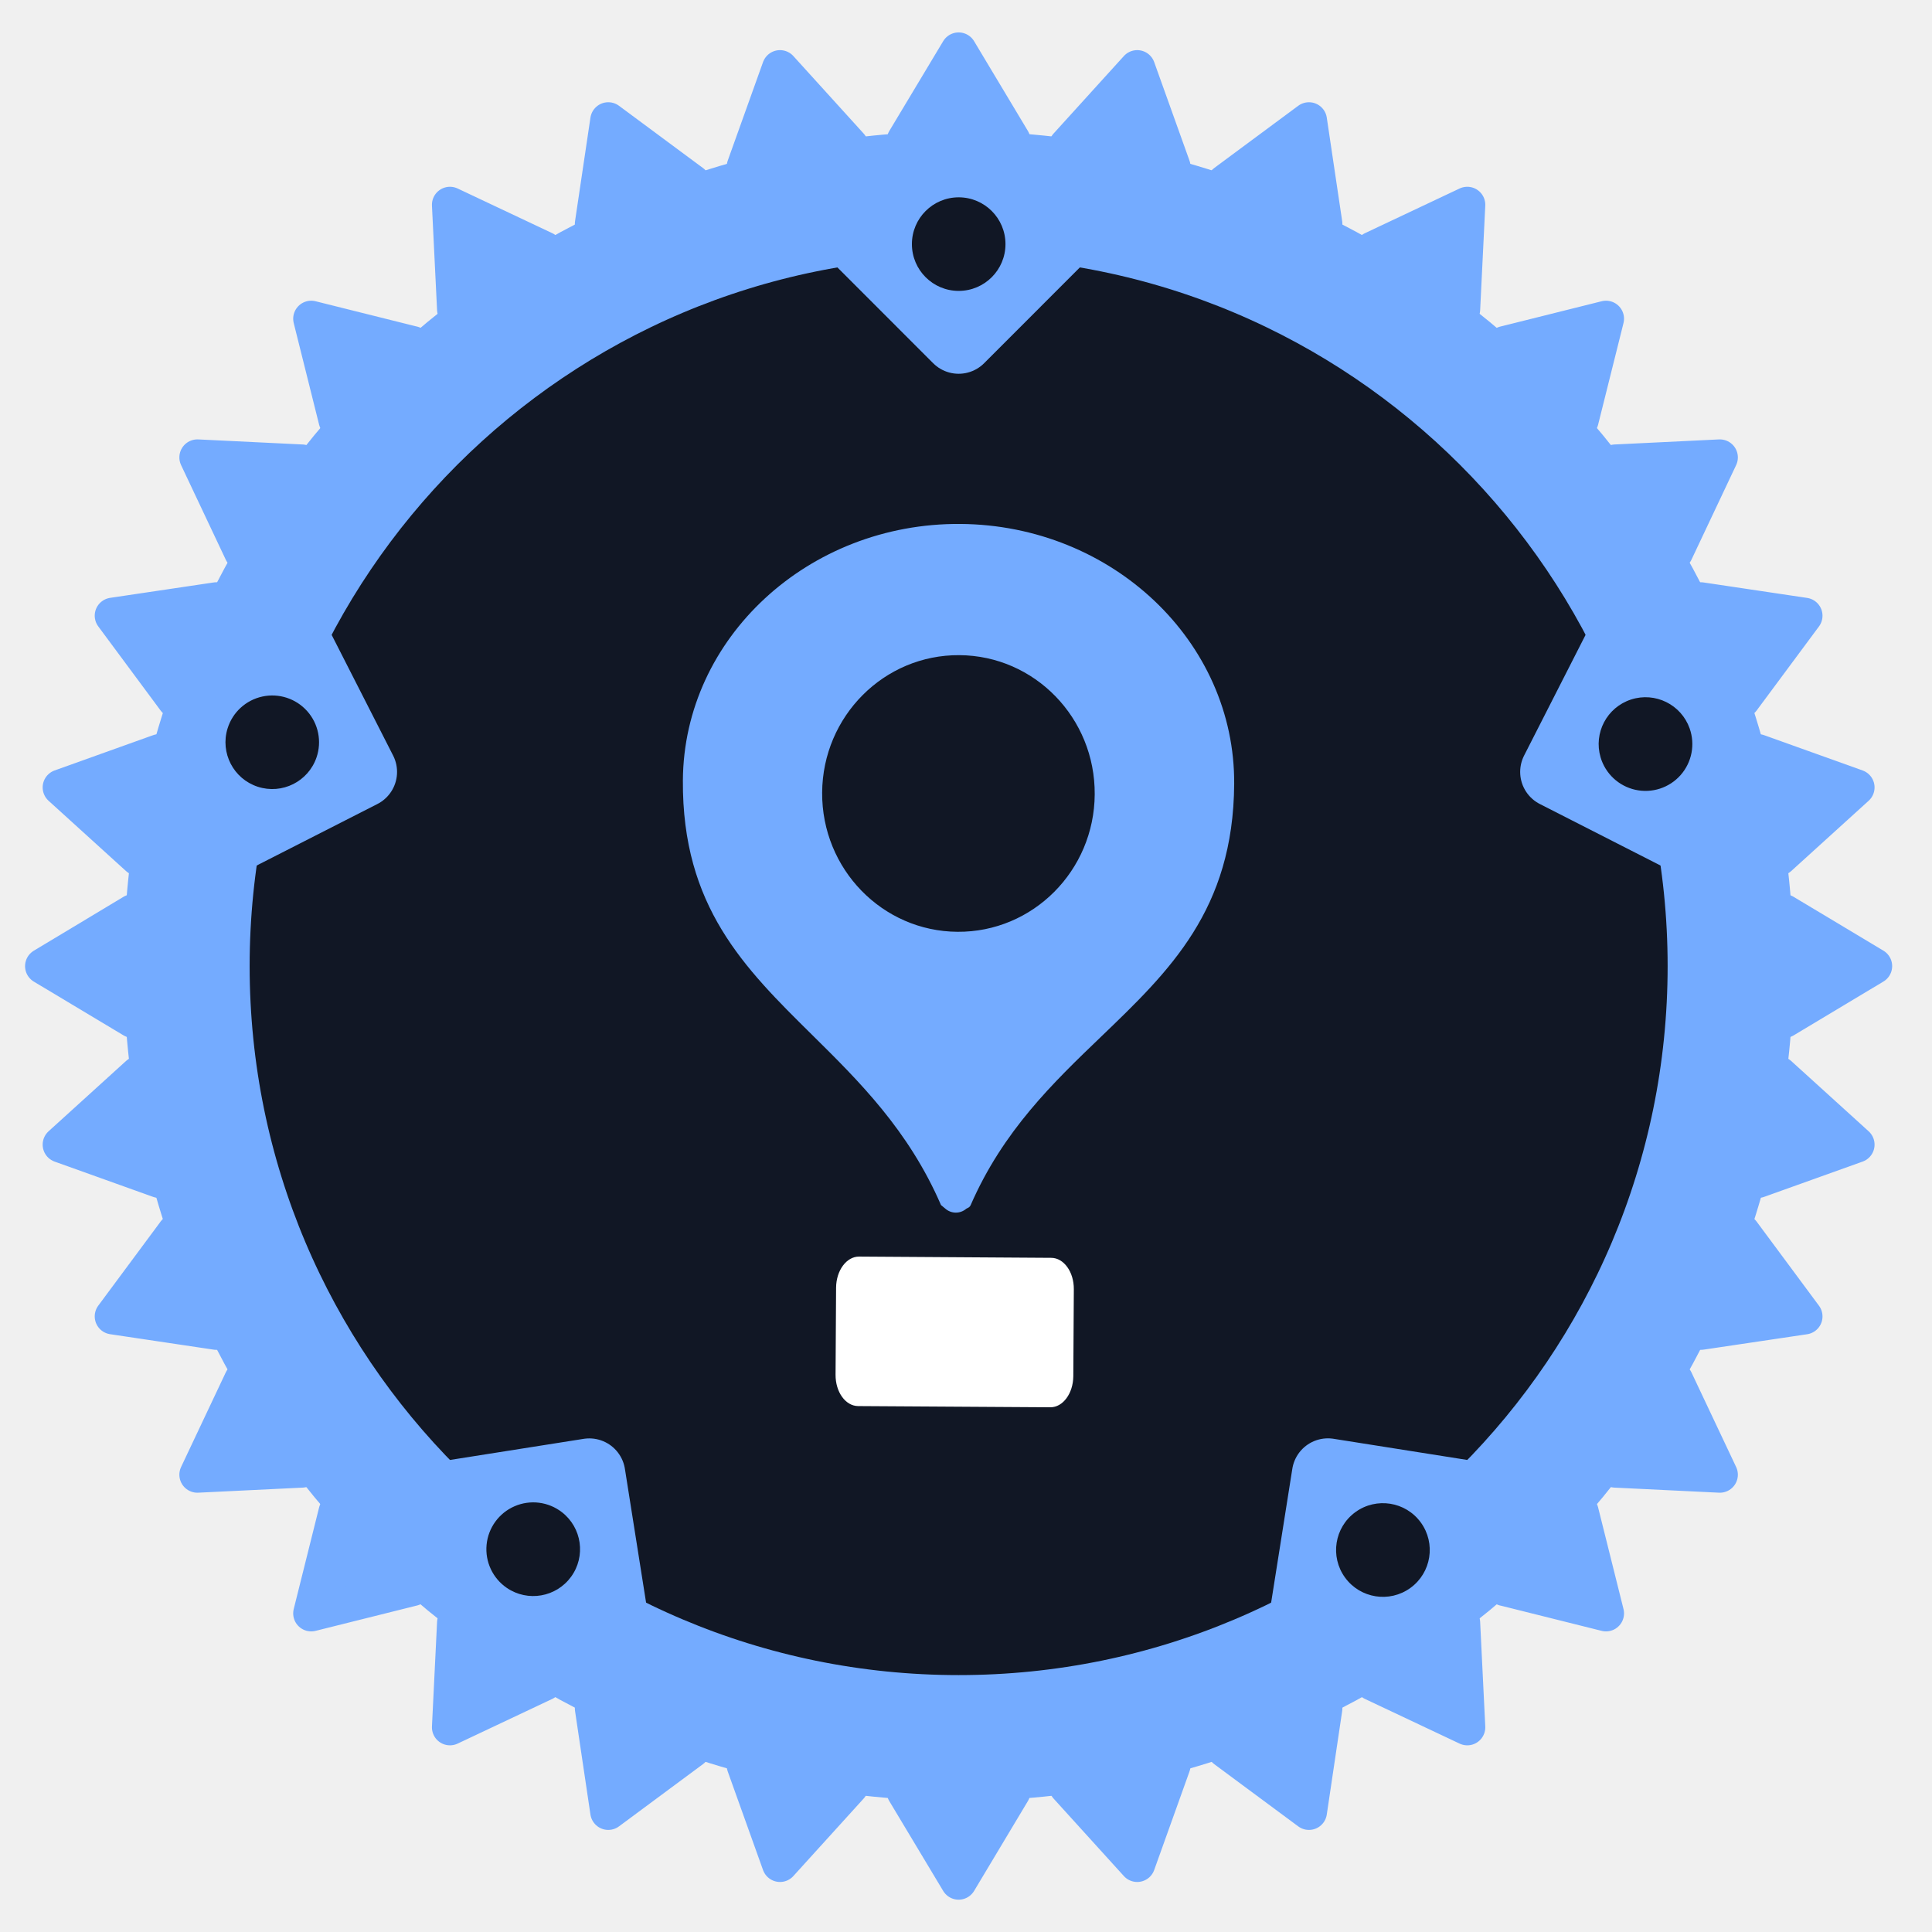
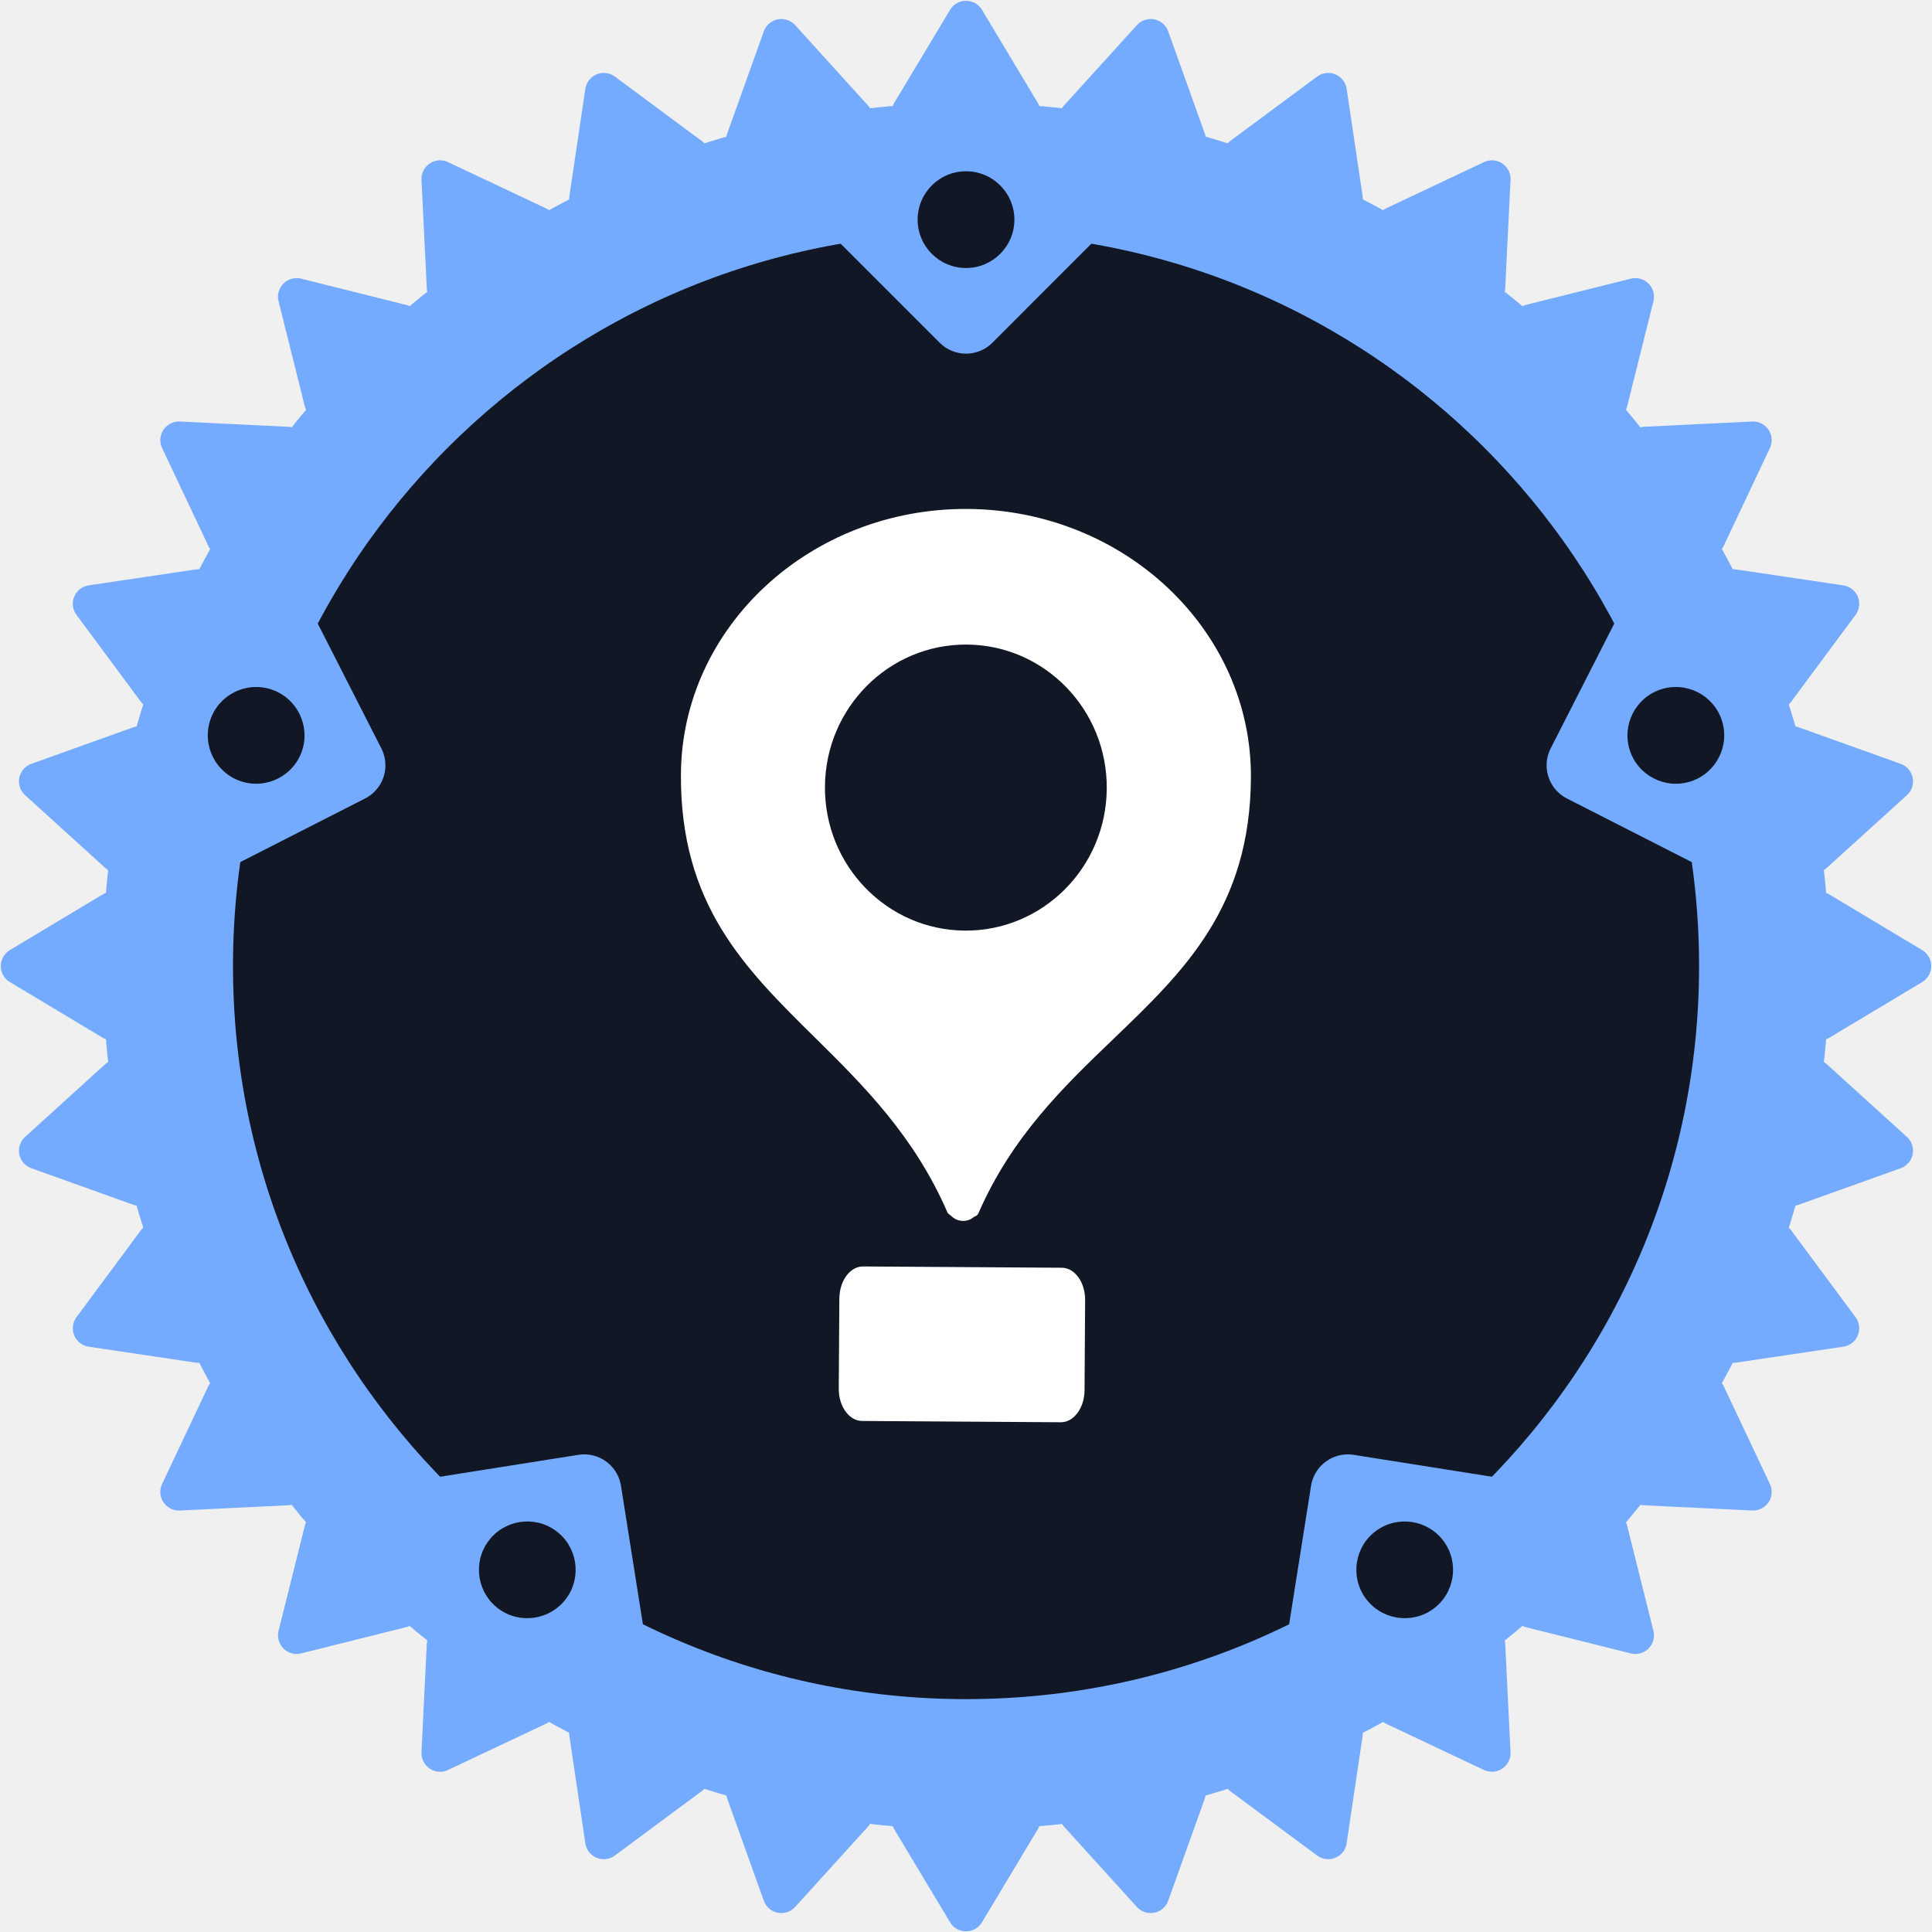
- <svg xmlns="http://www.w3.org/2000/svg" width="37" height="37" fill="none" viewBox="0 0 37 37">
-   <g clip-path="url(#a)">
-     <path fill="#111725" d="M18.359 32.545c7.757 0 14.045-6.288 14.045-14.045S26.116 4.455 18.359 4.455 4.314 10.743 4.314 18.5s6.288 14.045 14.045 14.045Z" />
-     <path stroke="#74ABFF" stroke-width="2.41" d="M18.359 33.285c8.164 0 14.783-6.619 14.783-14.783 0-8.165-6.619-14.783-14.783-14.783-8.165 0-14.783 6.618-14.783 14.783 0 8.164 6.618 14.783 14.783 14.783Z" />
-     <path fill="#74ABFF" stroke="#74ABFF" stroke-linejoin="round" stroke-width=".69" d="m34.173 19.533 1.719-1.031-1.72-1.031v2.062Zm-.505 3.064 1.887-.676-1.484-1.347-.403 2.023Zm-1.093 2.909 1.983-.295-1.194-1.611-.789 1.906Zm-1.64 2.639 2.002.097-.856-1.812-1.146 1.715Zm-2.123 2.267 1.945.486-.486-1.945-1.459 1.46Zm-2.525 1.812 1.813.856-.098-2.002-1.715 1.146Zm-2.829 1.283 1.61 1.193.295-1.983-1.905.79Zm-3.026.705 1.347 1.485.676-1.887-2.023.402Zm-3.105.104 1.032 1.72 1.03-1.72h-2.062Zm-3.065-.506.676 1.887 1.347-1.485-2.023-.402Zm-2.908-1.093.295 1.983 1.61-1.193-1.905-.79Zm-2.639-1.639-.098 2.002 1.813-.856-1.715-1.146Zm-2.269-2.125-.486 1.945 1.945-.486-1.459-1.459Zm-1.81-2.523-.856 1.812 2.002-.097-1.146-1.715ZM3.353 23.6l-1.194 1.61 1.983.296-.79-1.906Zm-.707-3.026-1.484 1.347 1.887.676-.403-2.023Zm-.102-3.104L.825 18.503l1.719 1.03v-2.061Zm.505-3.066-1.887.676 1.484 1.347.403-2.023Zm1.093-2.908-1.983.295 1.194 1.611.789-1.906Zm1.64-2.639L3.78 8.76l.856 1.812 1.146-1.715ZM7.905 6.59 5.96 6.104l.486 1.945 1.459-1.46Zm2.525-1.812-1.813-.856.098 2.002 1.715-1.146Zm2.829-1.282-1.61-1.193-.295 1.983 1.905-.79Zm3.026-.706-1.347-1.485-.676 1.887 2.023-.402Zm3.105-.104L18.359.966l-1.032 1.72h2.063Zm3.065.506-.676-1.887-1.347 1.485 2.023.402Zm2.908 1.094-.295-1.983-1.61 1.193 1.905.79Zm2.639 1.638.098-2.002-1.813.856 1.715 1.146Zm2.269 2.125.486-1.945-1.945.486 1.459 1.459Zm1.81 2.523.856-1.812-2.002.097 1.146 1.715Zm1.283 2.83 1.194-1.61-1.983-.296.789 1.906Zm.707 3.025 1.484-1.347-1.887-.676.403 2.023Z" />
-     <path fill="#95BEFA" stroke="#74ABFF" stroke-linejoin="round" stroke-width="1.38" d="m15.952 4.06 2.407 2.408 2.406-2.407h-4.813Zm15.396 7.69-1.545 3.033 3.032 1.545-1.487-4.578Zm-2.555 17.018-3.362-.532-.532 3.361 3.894-2.829Zm-16.975 2.829-.532-3.36-3.362.531 3.894 2.83ZM3.882 16.328l3.032-1.545-1.545-3.033-1.487 4.578Z" />
-     <path fill="#111725" d="M18.36 5.571a.896.896 0 1 0 0-1.792.896.896 0 0 0 0 1.792Z" />
-     <path fill="#111725" fill-rule="evenodd" d="M4.358 13.951a.896.896 0 1 1 1.704.554.896.896 0 0 1-1.704-.554ZM9.706 30.41a.897.897 0 1 1 1.055-1.45.897.897 0 0 1-1.055 1.45Zm22.653-16.459a.897.897 0 1 1-1.706.553.897.897 0 0 1 1.706-.553ZM27.012 30.41a.895.895 0 1 1-1.055-1.451.895.895 0 0 1 1.055 1.451Z" clip-rule="evenodd" />
-     <path fill="#74ABFF" fill-rule="evenodd" d="M18.39 10.034c-2.912-.019-5.294 2.185-5.312 4.911-.016 2.415 1.178 3.593 2.471 4.87.901.89 1.85 1.827 2.472 3.263l.082.068a.305.305 0 0 0 .402.003.068.068 0 0 1 .016-.009c.02-.009.051-.022.067-.058.619-1.423 1.582-2.348 2.501-3.23 1.31-1.258 2.531-2.43 2.547-4.838.018-2.727-2.336-4.96-5.247-4.98Zm-.052 7.811c1.442.01 2.618-1.169 2.627-2.632.01-1.463-1.15-2.657-2.592-2.666-1.442-.01-2.618 1.169-2.628 2.632-.009 1.463 1.152 2.657 2.593 2.666Z" clip-rule="evenodd" />
-     <path fill="#fff" fill-rule="evenodd" d="M16.452 24.065c-.24-.001-.437.265-.44.594l-.01 1.669c-.002.33.19.598.431.6l3.682.023c.24.002.437-.264.44-.594l.01-1.668c.002-.33-.191-.598-.431-.6l-3.682-.024Zm3.187 1.072-2.707-.017-.005.76 2.707.017.005-.76Z" clip-rule="evenodd" />
-     <path fill="#fff" d="m16.715 24.84 3.129.02-.009 1.308-3.129-.02z" />
-   </g>
-   <defs>
-     <clipPath id="a">
-       <path fill="#fff" d="M0 0h37v37H0z" />
-     </clipPath>
-   </defs>
+ <svg xmlns="http://www.w3.org/2000/svg" width="796" height="796" fill="none" viewBox="0 0 796 796">
+   <path fill="#111725" d="M398.008 710.406c172.537 0 312.406-139.869 312.406-312.406S570.545 85.594 398.008 85.594 85.602 225.463 85.602 398 225.47 710.406 398.008 710.406Z" />
+   <path stroke="#74ABFF" stroke-width="53.606" d="M398.013 726.859c181.603 0 328.822-147.219 328.822-328.822 0-181.604-147.219-328.822-328.822-328.822-181.604 0-328.822 147.218-328.822 328.822 0 181.603 147.218 328.822 328.822 328.822Z" />
+   <path fill="#74ABFF" stroke="#74ABFF" stroke-linejoin="round" stroke-width="15.348" d="m749.771 420.967 38.237-22.933-38.237-22.932v45.865Zm-11.241 68.164 41.973-15.037-33.009-29.961-8.964 44.998Zm-24.307 64.69 44.108-6.561-26.558-35.834-17.55 42.395Zm-36.482 58.701 44.531 2.158-19.04-40.305-25.491 38.147Zm-47.223 50.439 43.263 10.81-10.811-43.263-32.452 32.453Zm-56.163 40.303 40.327 19.04-2.179-44.531-38.148 25.491Zm-62.927 28.529 35.811 26.536 6.562-44.108-42.373 17.572Zm-67.306 15.702 29.962 33.031 15.036-41.973-44.998 8.942Zm-69.065 2.31 22.955 38.236 22.932-38.236h-45.887Zm-68.174-11.252 15.037 41.973 29.961-33.031-44.998-8.942Zm-64.688-24.332 6.562 44.108 35.811-26.536-42.373-17.572Zm-58.696-36.448-2.18 44.531 40.327-19.04-38.147-25.491Zm-50.475-47.265-10.81 43.263 43.263-10.81-32.453-32.453ZM92.77 574.375 73.73 614.68l44.531-2.158-25.49-38.147Zm-28.54-62.949L37.672 547.26l44.108 6.561-17.55-42.395Zm-15.726-67.293-33.01 29.961 41.974 15.037-8.964-44.998Zm-2.268-69.031L8 398.034l38.236 22.933v-45.865Zm11.232-68.209-41.973 15.036 33.009 29.962 8.964-44.998Zm24.312-64.686-44.108 6.562 26.558 35.834 17.55-42.396Zm36.481-58.71-44.53-2.157 19.04 40.305 25.49-38.148Zm47.216-50.431-43.263-10.81 10.81 43.263 32.453-32.453Zm56.169-40.296-40.327-19.04 2.18 44.531 38.147-25.49Zm62.922-28.517-35.811-26.536-6.562 44.108 42.373-17.572Zm67.313-15.706L321.92 15.516l-15.037 41.973 44.998-8.942Zm69.063-2.311L398.012 8l-22.955 38.236h45.887Zm68.176 11.253-15.036-41.973-29.962 33.03 44.998 8.943Zm64.681 24.336-6.562-44.108-35.811 26.536 42.373 17.572Zm58.702 36.436 2.179-44.53-40.327 19.04 38.148 25.49Zm50.467 47.258 10.811-43.263-43.263 10.81 32.452 32.453Zm40.262 56.126 19.04-40.305-44.531 2.157 25.491 38.148Zm28.541 62.958 26.558-35.834-44.108-6.562 17.55 42.396Zm15.721 67.288 33.009-29.962-41.973-15.036 8.964 44.998Z" />
+   <path fill="#95BEFA" stroke="#74ABFF" stroke-linejoin="round" stroke-width="30.696" d="m344.472 76.816 53.54 53.54 53.517-53.54H344.472Zm342.46 171.038-34.366 67.463 67.441 34.366-33.075-101.829Zm-56.828 378.544-74.782-11.834-11.833 74.76 86.615-62.926Zm-377.582 62.926-11.833-74.76-74.782 11.834 86.615 62.926ZM76 349.683l67.442-34.366-34.366-67.463-33.075 101.829Z" />
+   <path fill="#111725" d="M398.007 110.422c11.007 0 19.93-8.923 19.93-19.93s-8.923-19.93-19.93-19.93-19.93 8.923-19.93 19.93 8.923 19.93 19.93 19.93Z" />
+   <path fill="#111725" fill-rule="evenodd" d="M86.582 296.816c3.381-10.455 14.636-16.193 25.113-12.79 10.454 3.403 16.193 14.658 12.812 25.112-3.403 10.455-14.658 16.193-25.135 12.79-10.454-3.403-16.193-14.658-12.79-25.112ZM205.54 662.921c-8.897-6.473-10.877-18.952-4.404-27.849 6.473-8.897 18.929-10.877 27.827-4.404 8.897 6.45 10.876 18.929 4.404 27.826-6.473 8.898-18.952 10.877-27.827 4.427Zm503.874-366.105c3.403 10.454-2.336 21.709-12.79 25.112-10.477 3.403-21.732-2.335-25.135-12.79-3.381-10.454 2.358-21.709 12.812-25.112 10.476-3.403 21.732 2.335 25.113 12.79ZM590.482 662.921c-8.897 6.45-21.376 4.471-27.849-4.427-6.472-8.897-4.493-21.376 4.404-27.826 8.898-6.473 21.376-4.493 27.827 4.404 6.473 8.897 4.493 21.376-4.382 27.849Z" clip-rule="evenodd" />
+   <path fill="#fff" fill-rule="evenodd" d="M398.684 209.692c-64.75-.422-117.743 48.583-118.138 109.235-.349 53.704 26.207 79.922 54.964 108.313 20.048 19.792 41.165 40.641 54.982 72.594.932.758 1.555 1.263 1.822 1.502a6.782 6.782 0 0 0 4.461 1.688 6.788 6.788 0 0 0 4.484-1.63c.073-.063.205-.12.368-.19.446-.191 1.125-.483 1.476-1.29 13.769-31.649 35.187-52.215 55.641-71.856 29.127-27.97 56.299-54.062 56.647-107.603.394-60.652-51.956-110.342-116.707-110.763Zm-1.127 173.726c32.062.208 58.226-26.005 58.438-58.549.212-32.544-25.609-59.095-57.671-59.304-32.063-.208-58.226 26.004-58.438 58.549-.212 32.544 25.608 59.095 57.671 59.304ZM355.592 521.79c-5.35-.035-9.725 5.88-9.773 13.211l-.241 37.109c-.048 7.332 4.25 13.303 9.6 13.338l81.892.533c5.349.034 9.724-5.881 9.772-13.212l.241-37.109c.048-7.331-4.25-13.303-9.599-13.338l-81.892-.532Zm70.898 23.843-60.208-.391-.11 16.895 60.208.392.11-16.896Z" clip-rule="evenodd" />
+   <path fill="#fff" d="m361.448 539.018 69.608.453-.19 29.093-69.607-.454z" />
</svg>
